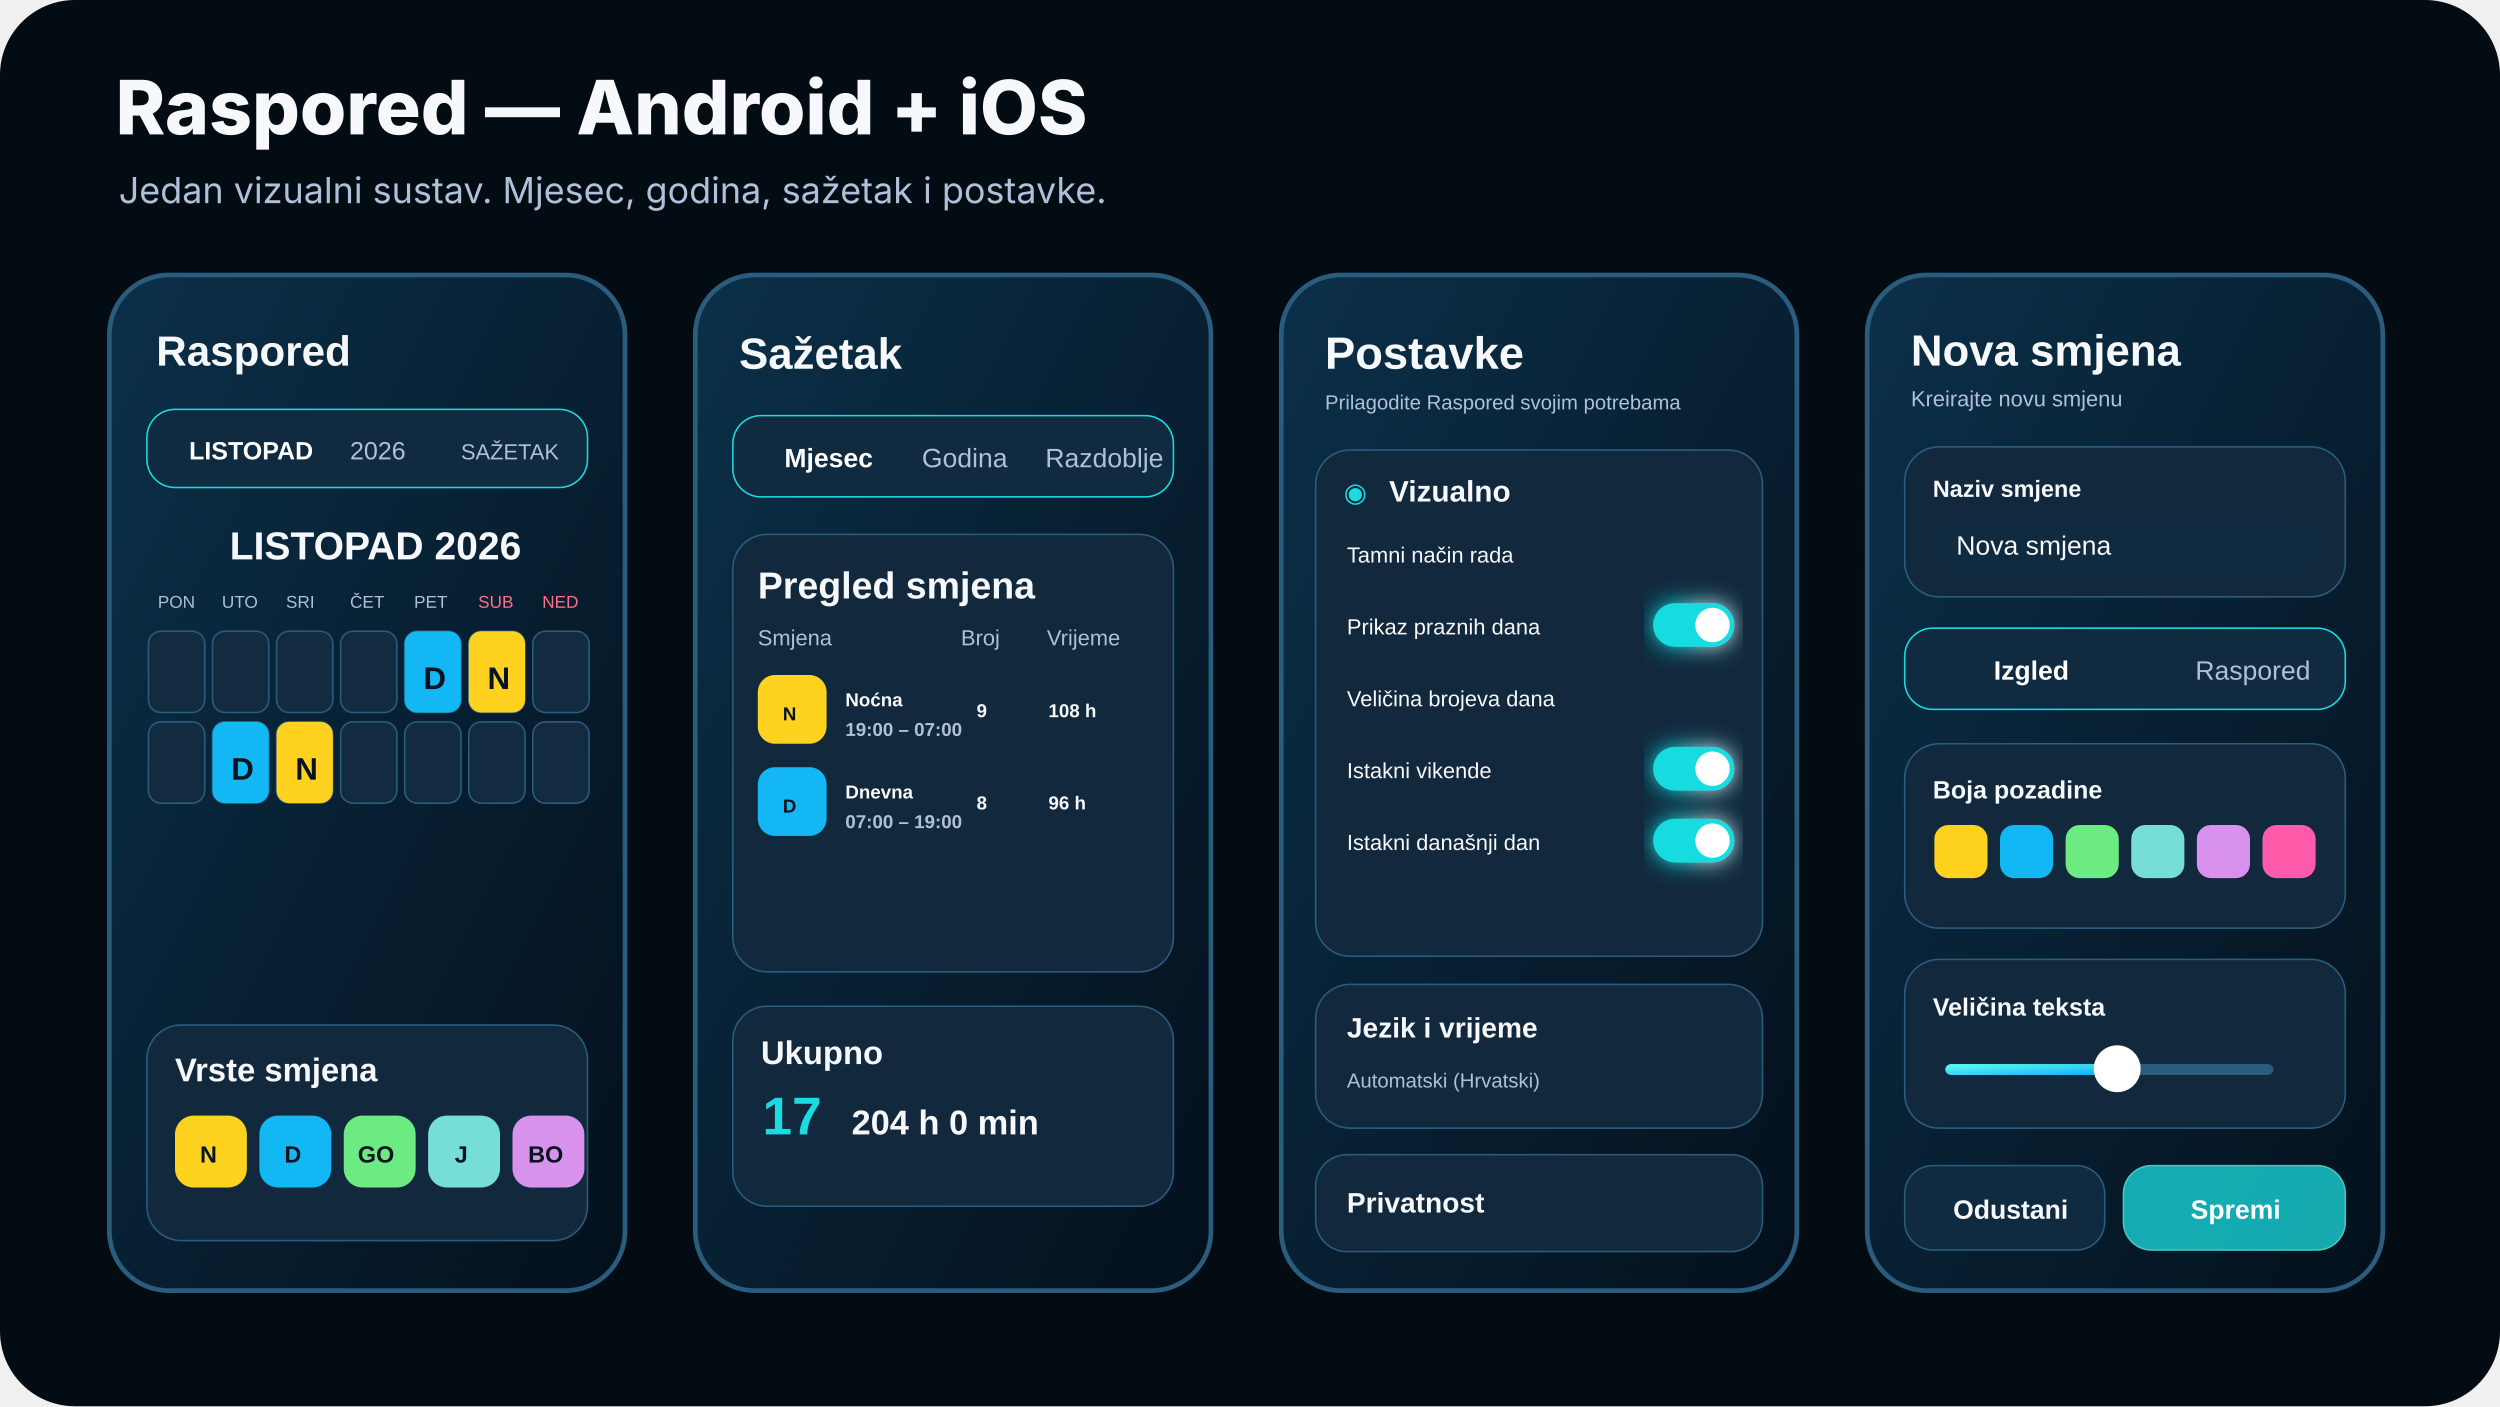
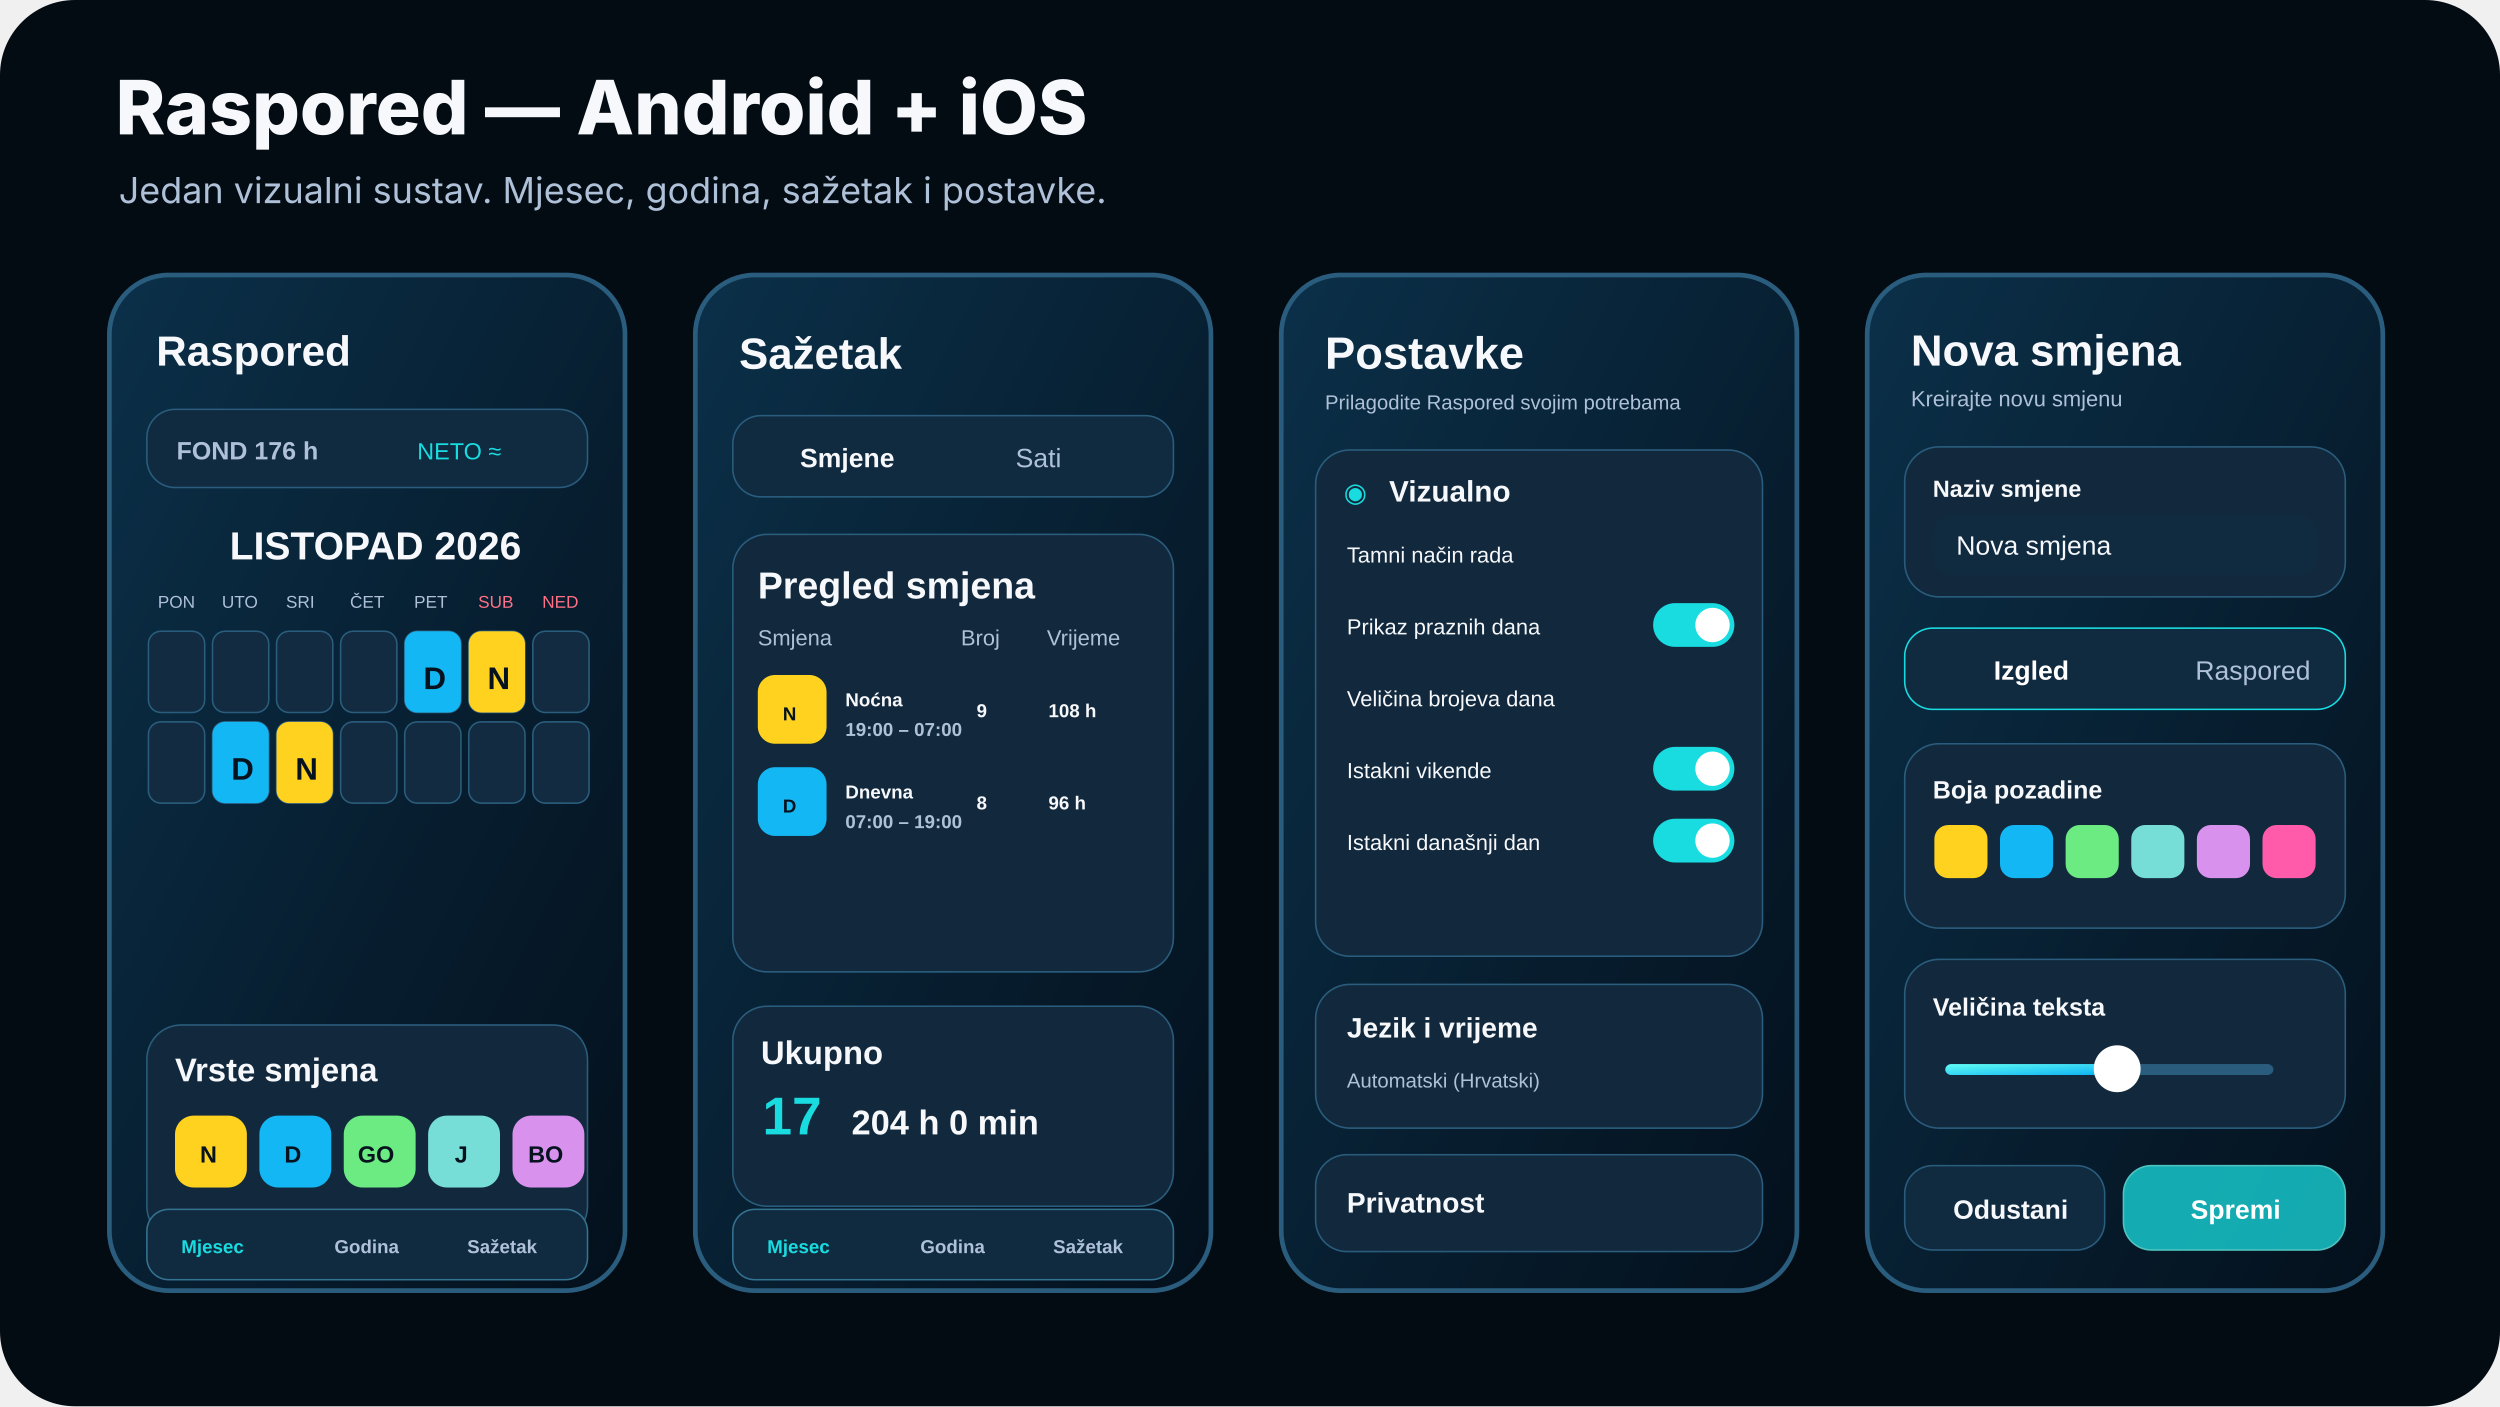
<svg xmlns="http://www.w3.org/2000/svg" viewBox="0 0 1600 900" role="img" aria-labelledby="title">
  <defs>
    <linearGradient id="bg" x1="0" y1="0" x2="1" y2="1">
      <stop stop-color="#0b3049" />
      <stop offset="1" stop-color="#04101c" />
    </linearGradient>
    <linearGradient id="a" x1="0" y1="0" x2="1" y2="1">
      <stop stop-color="#62fff5" />
      <stop offset="1" stop-color="#09aef2" />
    </linearGradient>
-     <filter id="glow">
-       <feGaussianBlur stdDeviation="7" result="b" />
-       <feMerge>
-         <feMergeNode in="b" />
-         <feMergeNode in="SourceGraphic" />
-       </feMerge>
-     </filter>
  </defs>
  <rect width="1600" height="900" rx="48" fill="#030b13" />
  <text x="74" y="86" fill="#f6f8fb" font-family="Inter,Segoe UI,Arial,sans-serif" font-size="48" font-weight="800">Raspored — Android + iOS</text>
  <text x="76" y="130" fill="#afc1d8" font-family="Inter,Segoe UI,Arial,sans-serif" font-size="23">Jedan vizualni sustav. Mjesec, godina, sažetak i postavke.</text>
  <g transform="translate(70 176)">
    <rect width="330" height="650" rx="38" fill="url(#bg)" stroke="#2a5d7d" stroke-width="3" />
    <text x="30" y="58" fill="#f6f8fb" font-family="Arial" font-size="27" font-weight="700">Raspored</text>
-     <rect x="24" y="86" width="282" height="50" rx="18" fill="#102a40" stroke="#19dce0" />
-     <text x="51" y="118" fill="#fff" font-family="Arial" font-size="16" font-weight="700">LISTOPAD</text>
-     <text x="154" y="118" fill="#afc1d8" font-family="Arial" font-size="16">2026</text>
-     <text x="225" y="118" fill="#afc1d8" font-family="Arial" font-size="14">SAŽETAK</text>
+     <rect x="24" y="86" width="282" height="50" rx="18" fill="#102a40" stroke="#2a5d7d" />
+     <text x="43" y="118" fill="#afc1d8" font-family="Arial" font-size="16" font-weight="700">FOND 176 h</text>
+     <text x="197" y="118" fill="#19dce0" font-family="Arial" font-size="15">NETO ≈</text>
    <text x="77" y="182" fill="#f6f8fb" font-family="Arial" font-size="25" font-weight="800">LISTOPAD 2026</text>
    <g font-family="Arial" font-size="11" fill="#afc1d8">
      <text x="31" y="213">PON</text>
      <text x="72" y="213">UTO</text>
      <text x="113" y="213">SRI</text>
      <text x="154" y="213">ČET</text>
      <text x="195" y="213">PET</text>
      <text x="236" y="213" fill="#ff7186">SUB</text>
      <text x="277" y="213" fill="#ff7186">NED</text>
    </g>
    <g transform="translate(25 228)">
      <g fill="#122b40" stroke="#2a5d7d">
        <rect width="36" height="52" rx="8" />
        <rect x="41" width="36" height="52" rx="8" />
        <rect x="82" width="36" height="52" rx="8" />
        <rect x="123" width="36" height="52" rx="8" />
        <rect x="164" width="36" height="52" rx="8" />
        <rect x="205" width="36" height="52" rx="8" />
        <rect x="246" width="36" height="52" rx="8" />
      </g>
      <rect x="164" width="36" height="52" rx="8" fill="#13b7f3" />
      <rect x="205" width="36" height="52" rx="8" fill="#ffd21f" />
      <text x="176" y="37" fill="#06131f" font-family="Arial" font-size="20" font-weight="800">D</text>
      <text x="217" y="37" fill="#06131f" font-family="Arial" font-size="20" font-weight="800">N</text>
      <g transform="translate(0 58)" fill="#122b40" stroke="#2a5d7d">
        <rect width="36" height="52" rx="8" />
        <rect x="41" width="36" height="52" rx="8" />
        <rect x="82" width="36" height="52" rx="8" />
        <rect x="123" width="36" height="52" rx="8" />
        <rect x="164" width="36" height="52" rx="8" />
        <rect x="205" width="36" height="52" rx="8" />
        <rect x="246" width="36" height="52" rx="8" />
      </g>
      <rect x="41" y="58" width="36" height="52" rx="8" fill="#13b7f3" />
      <rect x="82" y="58" width="36" height="52" rx="8" fill="#ffd21f" />
      <text x="53" y="95" fill="#06131f" font-family="Arial" font-size="20" font-weight="800">D</text>
      <text x="94" y="95" fill="#06131f" font-family="Arial" font-size="20" font-weight="800">N</text>
    </g>
    <rect x="24" y="480" width="282" height="138" rx="22" fill="#12293d" stroke="#2a5d7d" />
    <text x="42" y="516" fill="#f6f8fb" font-family="Arial" font-size="21" font-weight="800">Vrste smjena</text>
    <g transform="translate(42 538)" font-family="Arial" font-weight="800" font-size="15" fill="#06131f">
      <rect width="46" height="46" rx="12" fill="#ffd21f" />
      <text x="16" y="30">N</text>
      <rect x="54" width="46" height="46" rx="12" fill="#13b7f3" />
      <text x="70" y="30">D</text>
      <rect x="108" width="46" height="46" rx="12" fill="#6ceb82" />
      <text x="117" y="30">GO</text>
      <rect x="162" width="46" height="46" rx="12" fill="#77ded7" />
      <text x="179" y="30">J</text>
      <rect x="216" width="46" height="46" rx="12" fill="#d991ee" />
      <text x="226" y="30">BO</text>
    </g>
+     <rect x="24" y="598" width="282" height="45" rx="14" fill="#102a40" stroke="#347291" />
+     <g font-family="Arial" font-size="12" font-weight="700">
+       <text x="46" y="626" fill="#19dce0">Mjesec</text>
+       <text x="144" y="626" fill="#afc1d8">Godina</text>
+       <text x="229" y="626" fill="#afc1d8">Sažetak</text>
+     </g>
  </g>
  <g transform="translate(445 176)">
    <rect width="330" height="650" rx="38" fill="url(#bg)" stroke="#2a5d7d" stroke-width="3" />
    <text x="28" y="60" fill="#f6f8fb" font-family="Arial" font-size="28" font-weight="800">Sažetak</text>
-     <rect x="24" y="90" width="282" height="52" rx="18" fill="#102a40" stroke="#19dce0" />
-     <text x="57" y="123" fill="#fff" font-family="Arial" font-size="17" font-weight="700">Mjesec</text>
-     <text x="145" y="123" fill="#afc1d8" font-family="Arial" font-size="17">Godina</text>
-     <text x="224" y="123" fill="#afc1d8" font-family="Arial" font-size="17">Razdoblje</text>
+     <rect x="24" y="90" width="282" height="52" rx="18" fill="#102a40" stroke="#2a5d7d" />
+     <text x="67" y="123" fill="#f6f8fb" font-family="Arial" font-size="17" font-weight="700">Smjene</text>
+     <text x="205" y="123" fill="#afc1d8" font-family="Arial" font-size="17">Sati</text>
    <rect x="24" y="166" width="282" height="280" rx="22" fill="#12293d" stroke="#2a5d7d" />
    <text x="40" y="207" fill="#f6f8fb" font-family="Arial" font-size="24" font-weight="800">Pregled smjena</text>
    <g font-family="Arial" font-size="14" fill="#afc1d8">
      <text x="40" y="237">Smjena</text>
      <text x="170" y="237">Broj</text>
      <text x="225" y="237">Vrijeme</text>
    </g>
    <g font-family="Arial" font-weight="700">
      <rect x="40" y="256" width="44" height="44" rx="11" fill="#ffd21f" />
      <text x="56" y="285" fill="#06131f">N</text>
      <text x="96" y="276" fill="#f6f8fb">Noćna</text>
      <text x="96" y="295" fill="#afc1d8" font-size="12">19:00 – 07:00</text>
      <text x="180" y="283" fill="#f6f8fb">9</text>
      <text x="226" y="283" fill="#f6f8fb">108 h</text>
      <rect x="40" y="315" width="44" height="44" rx="11" fill="#13b7f3" />
      <text x="56" y="344" fill="#06131f">D</text>
      <text x="96" y="335" fill="#f6f8fb">Dnevna</text>
      <text x="96" y="354" fill="#afc1d8" font-size="12">07:00 – 19:00</text>
      <text x="180" y="342" fill="#f6f8fb">8</text>
      <text x="226" y="342" fill="#f6f8fb">96 h</text>
    </g>
    <rect x="24" y="468" width="282" height="128" rx="22" fill="#12293d" stroke="#2a5d7d" />
    <text x="42" y="505" fill="#f6f8fb" font-family="Arial" font-size="21" font-weight="800">Ukupno</text>
    <text x="43" y="550" fill="#19dce0" font-family="Arial" font-size="34" font-weight="800">17</text>
    <text x="100" y="550" fill="#f6f8fb" font-family="Arial" font-size="22" font-weight="700">204 h 0 min</text>
+     <rect x="24" y="598" width="282" height="45" rx="14" fill="#102a40" stroke="#347291" />
+     <g font-family="Arial" font-size="12" font-weight="700">
+       <text x="46" y="626" fill="#19dce0">Mjesec</text>
+       <text x="144" y="626" fill="#afc1d8">Godina</text>
+       <text x="229" y="626" fill="#afc1d8">Sažetak</text>
+     </g>
  </g>
  <g transform="translate(820 176)">
    <rect width="330" height="650" rx="38" fill="url(#bg)" stroke="#2a5d7d" stroke-width="3" />
    <text x="28" y="60" fill="#f6f8fb" font-family="Arial" font-size="29" font-weight="800">Postavke</text>
    <text x="28" y="86" fill="#afc1d8" font-family="Arial" font-size="13">Prilagodite Raspored svojim potrebama</text>
    <rect x="22" y="112" width="286" height="324" rx="22" fill="#12293d" stroke="#2a5d7d" />
    <text x="40" y="145" fill="#19dce0" font-family="Arial" font-size="17">◉</text>
    <text x="69" y="145" fill="#f6f8fb" font-family="Arial" font-size="19" font-weight="800">Vizualno</text>
    <g font-family="Arial" font-size="14" fill="#f6f8fb">
      <text x="42" y="184">Tamni način rada</text>
      <text x="42" y="230">Prikaz praznih dana</text>
      <text x="42" y="276">Veličina brojeva dana</text>
      <text x="42" y="322">Istakni vikende</text>
      <text x="42" y="368">Istakni današnji dan</text>
    </g>
-     <g fill="#19dce0" filter="url(#glow)">
+     <g fill="#19dce0">
      <rect x="238" y="210" width="52" height="28" rx="14" />
      <circle cx="276" cy="224" r="11" fill="#fff" />
      <rect x="238" y="302" width="52" height="28" rx="14" />
      <circle cx="276" cy="316" r="11" fill="#fff" />
      <rect x="238" y="348" width="52" height="28" rx="14" />
      <circle cx="276" cy="362" r="11" fill="#fff" />
    </g>
    <rect x="22" y="454" width="286" height="92" rx="22" fill="#12293d" stroke="#2a5d7d" />
    <text x="42" y="488" fill="#f6f8fb" font-family="Arial" font-size="18" font-weight="800">Jezik i vrijeme</text>
    <text x="42" y="520" fill="#afc1d8" font-family="Arial" font-size="13">Automatski (Hrvatski)</text>
    <rect x="22" y="563" width="286" height="62" rx="20" fill="#12293d" stroke="#2a5d7d" />
    <text x="42" y="600" fill="#f6f8fb" font-family="Arial" font-size="18" font-weight="800">Privatnost</text>
  </g>
  <g transform="translate(1195 176)">
    <rect width="330" height="650" rx="38" fill="url(#bg)" stroke="#2a5d7d" stroke-width="3" />
    <text x="28" y="58" fill="#f6f8fb" font-family="Arial" font-size="28" font-weight="800">Nova smjena</text>
    <text x="28" y="84" fill="#afc1d8" font-family="Arial" font-size="14">Kreirajte novu smjenu</text>
    <rect x="24" y="110" width="282" height="96" rx="22" fill="#12293d" stroke="#2a5d7d" />
    <text x="42" y="142" fill="#f6f8fb" font-family="Arial" font-size="15" font-weight="700">Naziv smjene</text>
    <rect x="42" y="154" width="246" height="38" rx="12" fill="#102a40" />
    <text x="57" y="179" fill="#f6f8fb" font-family="Arial" font-size="17">Nova smjena</text>
    <rect x="24" y="226" width="282" height="52" rx="18" fill="#102a40" stroke="#19dce0" />
    <text x="81" y="259" fill="#fff" font-family="Arial" font-size="17" font-weight="700">Izgled</text>
    <text x="210" y="259" fill="#afc1d8" font-family="Arial" font-size="17">Raspored</text>
    <rect x="24" y="300" width="282" height="118" rx="22" fill="#12293d" stroke="#2a5d7d" />
    <text x="42" y="335" fill="#f6f8fb" font-family="Arial" font-size="16" font-weight="700">Boja pozadine</text>
    <g transform="translate(43 352)">
      <rect width="34" height="34" rx="9" fill="#ffd21f" />
      <rect x="42" width="34" height="34" rx="9" fill="#13b7f3" />
      <rect x="84" width="34" height="34" rx="9" fill="#6ceb82" />
      <rect x="126" width="34" height="34" rx="9" fill="#77ded7" />
      <rect x="168" width="34" height="34" rx="9" fill="#d991ee" />
      <rect x="210" width="34" height="34" rx="9" fill="#ff5baa" />
    </g>
    <rect x="24" y="438" width="282" height="108" rx="22" fill="#12293d" stroke="#2a5d7d" />
    <text x="42" y="474" fill="#f6f8fb" font-family="Arial" font-size="16" font-weight="700">Veličina teksta</text>
    <rect x="50" y="505" width="210" height="7" rx="4" fill="#2a5d7d" />
    <rect x="50" y="505" width="110" height="7" rx="4" fill="url(#a)" />
    <circle cx="160" cy="508" r="15" fill="#fff" />
    <rect x="24" y="570" width="128" height="54" rx="18" fill="#102a40" stroke="#2a5d7d" />
    <text x="55" y="604" fill="#f6f8fb" font-family="Arial" font-size="17" font-weight="700">Odustani</text>
    <rect x="164" y="570" width="142" height="54" rx="18" fill="#19dce0" opacity=".75" stroke="#67fff4" />
    <text x="207" y="604" fill="#fff" font-family="Arial" font-size="17" font-weight="800">Spremi</text>
  </g>
</svg>
